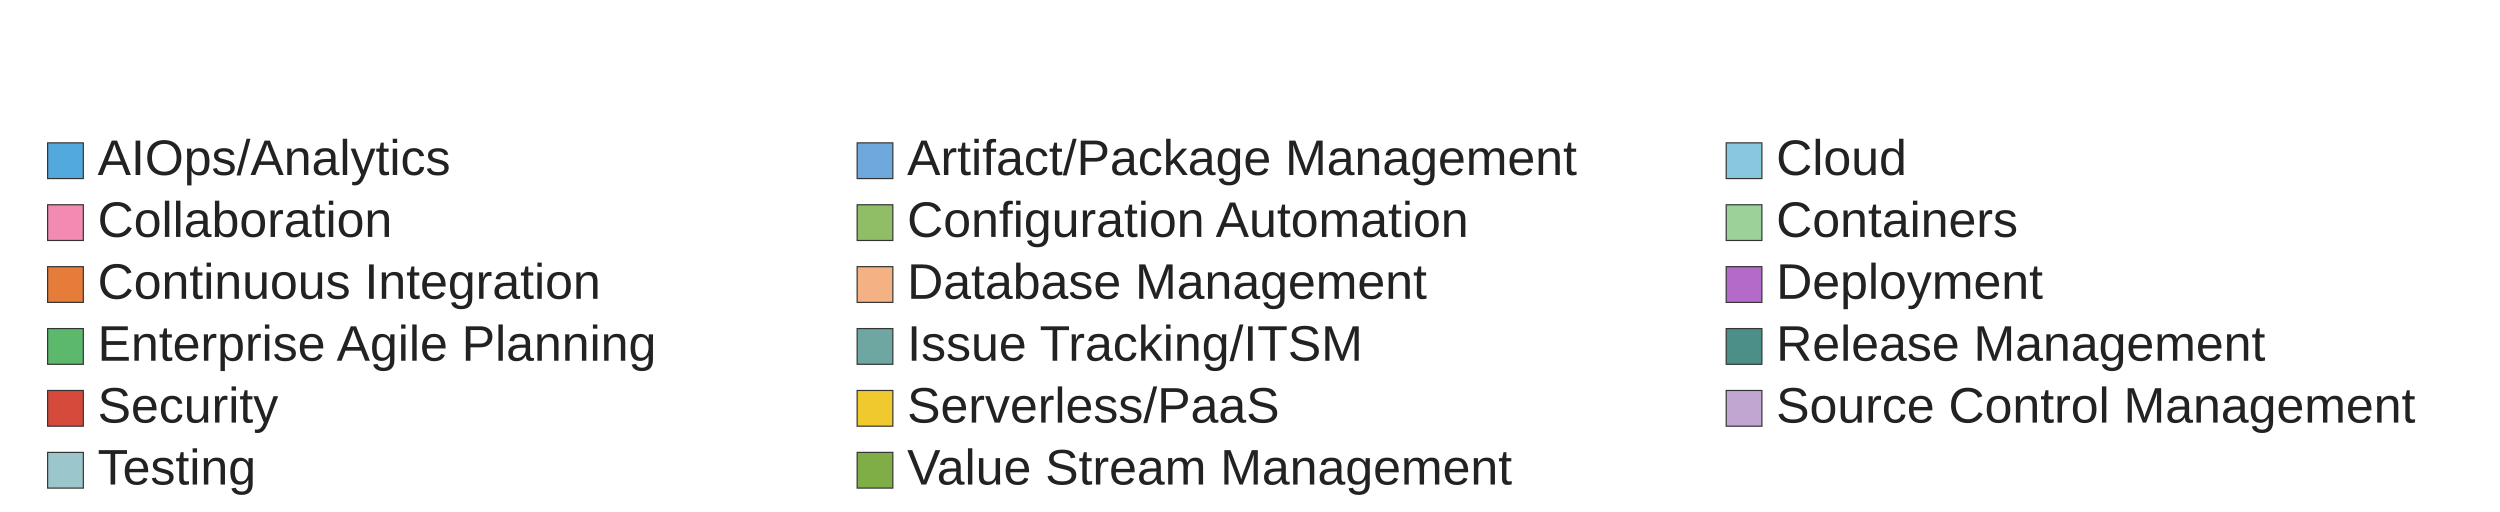
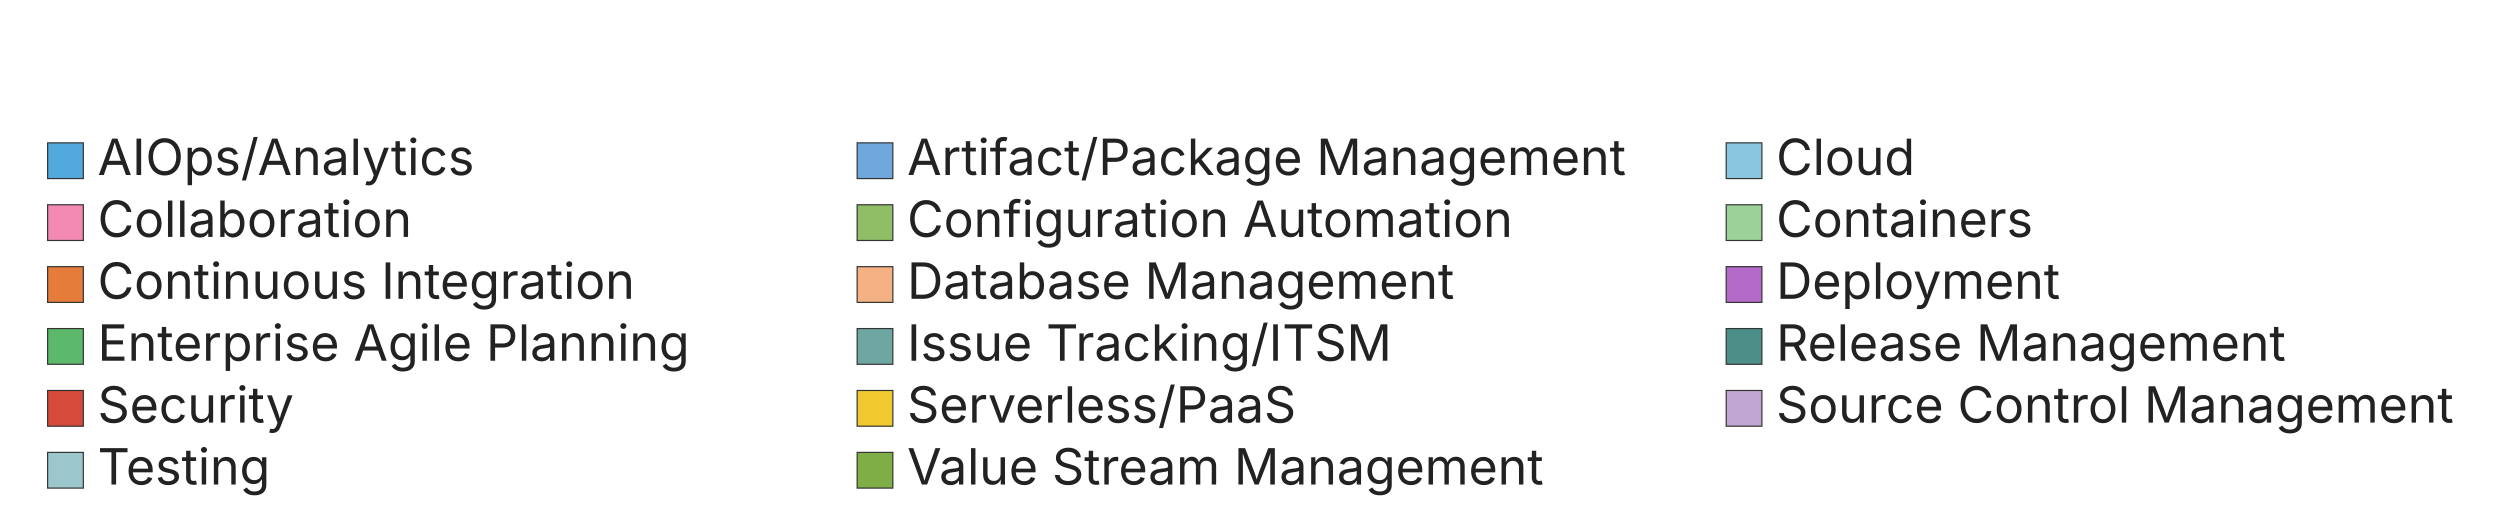
<svg xmlns="http://www.w3.org/2000/svg" width="2100" height="430" viewBox="0 0 2100 430">
  <defs>
    <style>
      .bg           { fill: none; }
-       .legend-title { font: 700 72px Arial, sans-serif; fill: #1a1a1a; }
-       .legend-text  { font: 400 42px Arial, sans-serif; fill: #222; }
+       .legend-title { font: 700 72px Inter, sans-serif; fill: #1a1a1a; }
+       .legend-text  { font: 400 42px Inter, sans-serif; fill: #222; }
    </style>
  </defs>
  <rect class="bg" x="0" y="0" width="2100" height="430" />
  <rect x="40" y="120" width="30" height="30" fill="#52a9dd" stroke="#333" stroke-width="1" />
  <text class="legend-text" x="82" y="147">AIOps/Analytics</text>
  <rect x="720" y="120" width="30" height="30" fill="#6fa8dc" stroke="#333" stroke-width="1" />
  <text class="legend-text" x="762" y="147">Artifact/Package Management</text>
  <rect x="1450" y="120" width="30" height="30" fill="#89c7de" stroke="#333" stroke-width="1" />
  <text class="legend-text" x="1492" y="147">Cloud</text>
  <rect x="40" y="172" width="30" height="30" fill="#f28ab2" stroke="#333" stroke-width="1" />
  <text class="legend-text" x="82" y="199">Collaboration</text>
  <rect x="720" y="172" width="30" height="30" fill="#8fbe66" stroke="#333" stroke-width="1" />
  <text class="legend-text" x="762" y="199">Configuration Automation</text>
  <rect x="1450" y="172" width="30" height="30" fill="#9ad29a" stroke="#333" stroke-width="1" />
  <text class="legend-text" x="1492" y="199">Containers</text>
  <rect x="40" y="224" width="30" height="30" fill="#e67c3a" stroke="#333" stroke-width="1" />
  <text class="legend-text" x="82" y="251">Continuous Integration</text>
  <rect x="720" y="224" width="30" height="30" fill="#f4b183" stroke="#333" stroke-width="1" />
  <text class="legend-text" x="762" y="251">Database Management</text>
  <rect x="1450" y="224" width="30" height="30" fill="#b46ac8" stroke="#333" stroke-width="1" />
  <text class="legend-text" x="1492" y="251">Deployment</text>
  <rect x="40" y="276" width="30" height="30" fill="#5cb96c" stroke="#333" stroke-width="1" />
  <text class="legend-text" x="82" y="303">Enterprise Agile Planning</text>
  <rect x="720" y="276" width="30" height="30" fill="#6ea7a1" stroke="#333" stroke-width="1" />
  <text class="legend-text" x="762" y="303">Issue Tracking/ITSM</text>
  <rect x="1450" y="276" width="30" height="30" fill="#4b8f88" stroke="#333" stroke-width="1" />
  <text class="legend-text" x="1492" y="303">Release Management</text>
  <rect x="40" y="328" width="30" height="30" fill="#d64a3b" stroke="#333" stroke-width="1" />
  <text class="legend-text" x="82" y="355">Security</text>
  <rect x="720" y="328" width="30" height="30" fill="#f0c92e" stroke="#333" stroke-width="1" />
  <text class="legend-text" x="762" y="355">Serverless/PaaS</text>
  <rect x="1450" y="328" width="30" height="30" fill="#c2a6d2" stroke="#333" stroke-width="1" />
  <text class="legend-text" x="1492" y="355">Source Control Management</text>
  <rect x="40" y="380" width="30" height="30" fill="#9bc6cb" stroke="#333" stroke-width="1" />
  <text class="legend-text" x="82" y="407">Testing</text>
  <rect x="720" y="380" width="30" height="30" fill="#7fae47" stroke="#333" stroke-width="1" />
  <text class="legend-text" x="762" y="407">Value Stream Management</text>
</svg>
